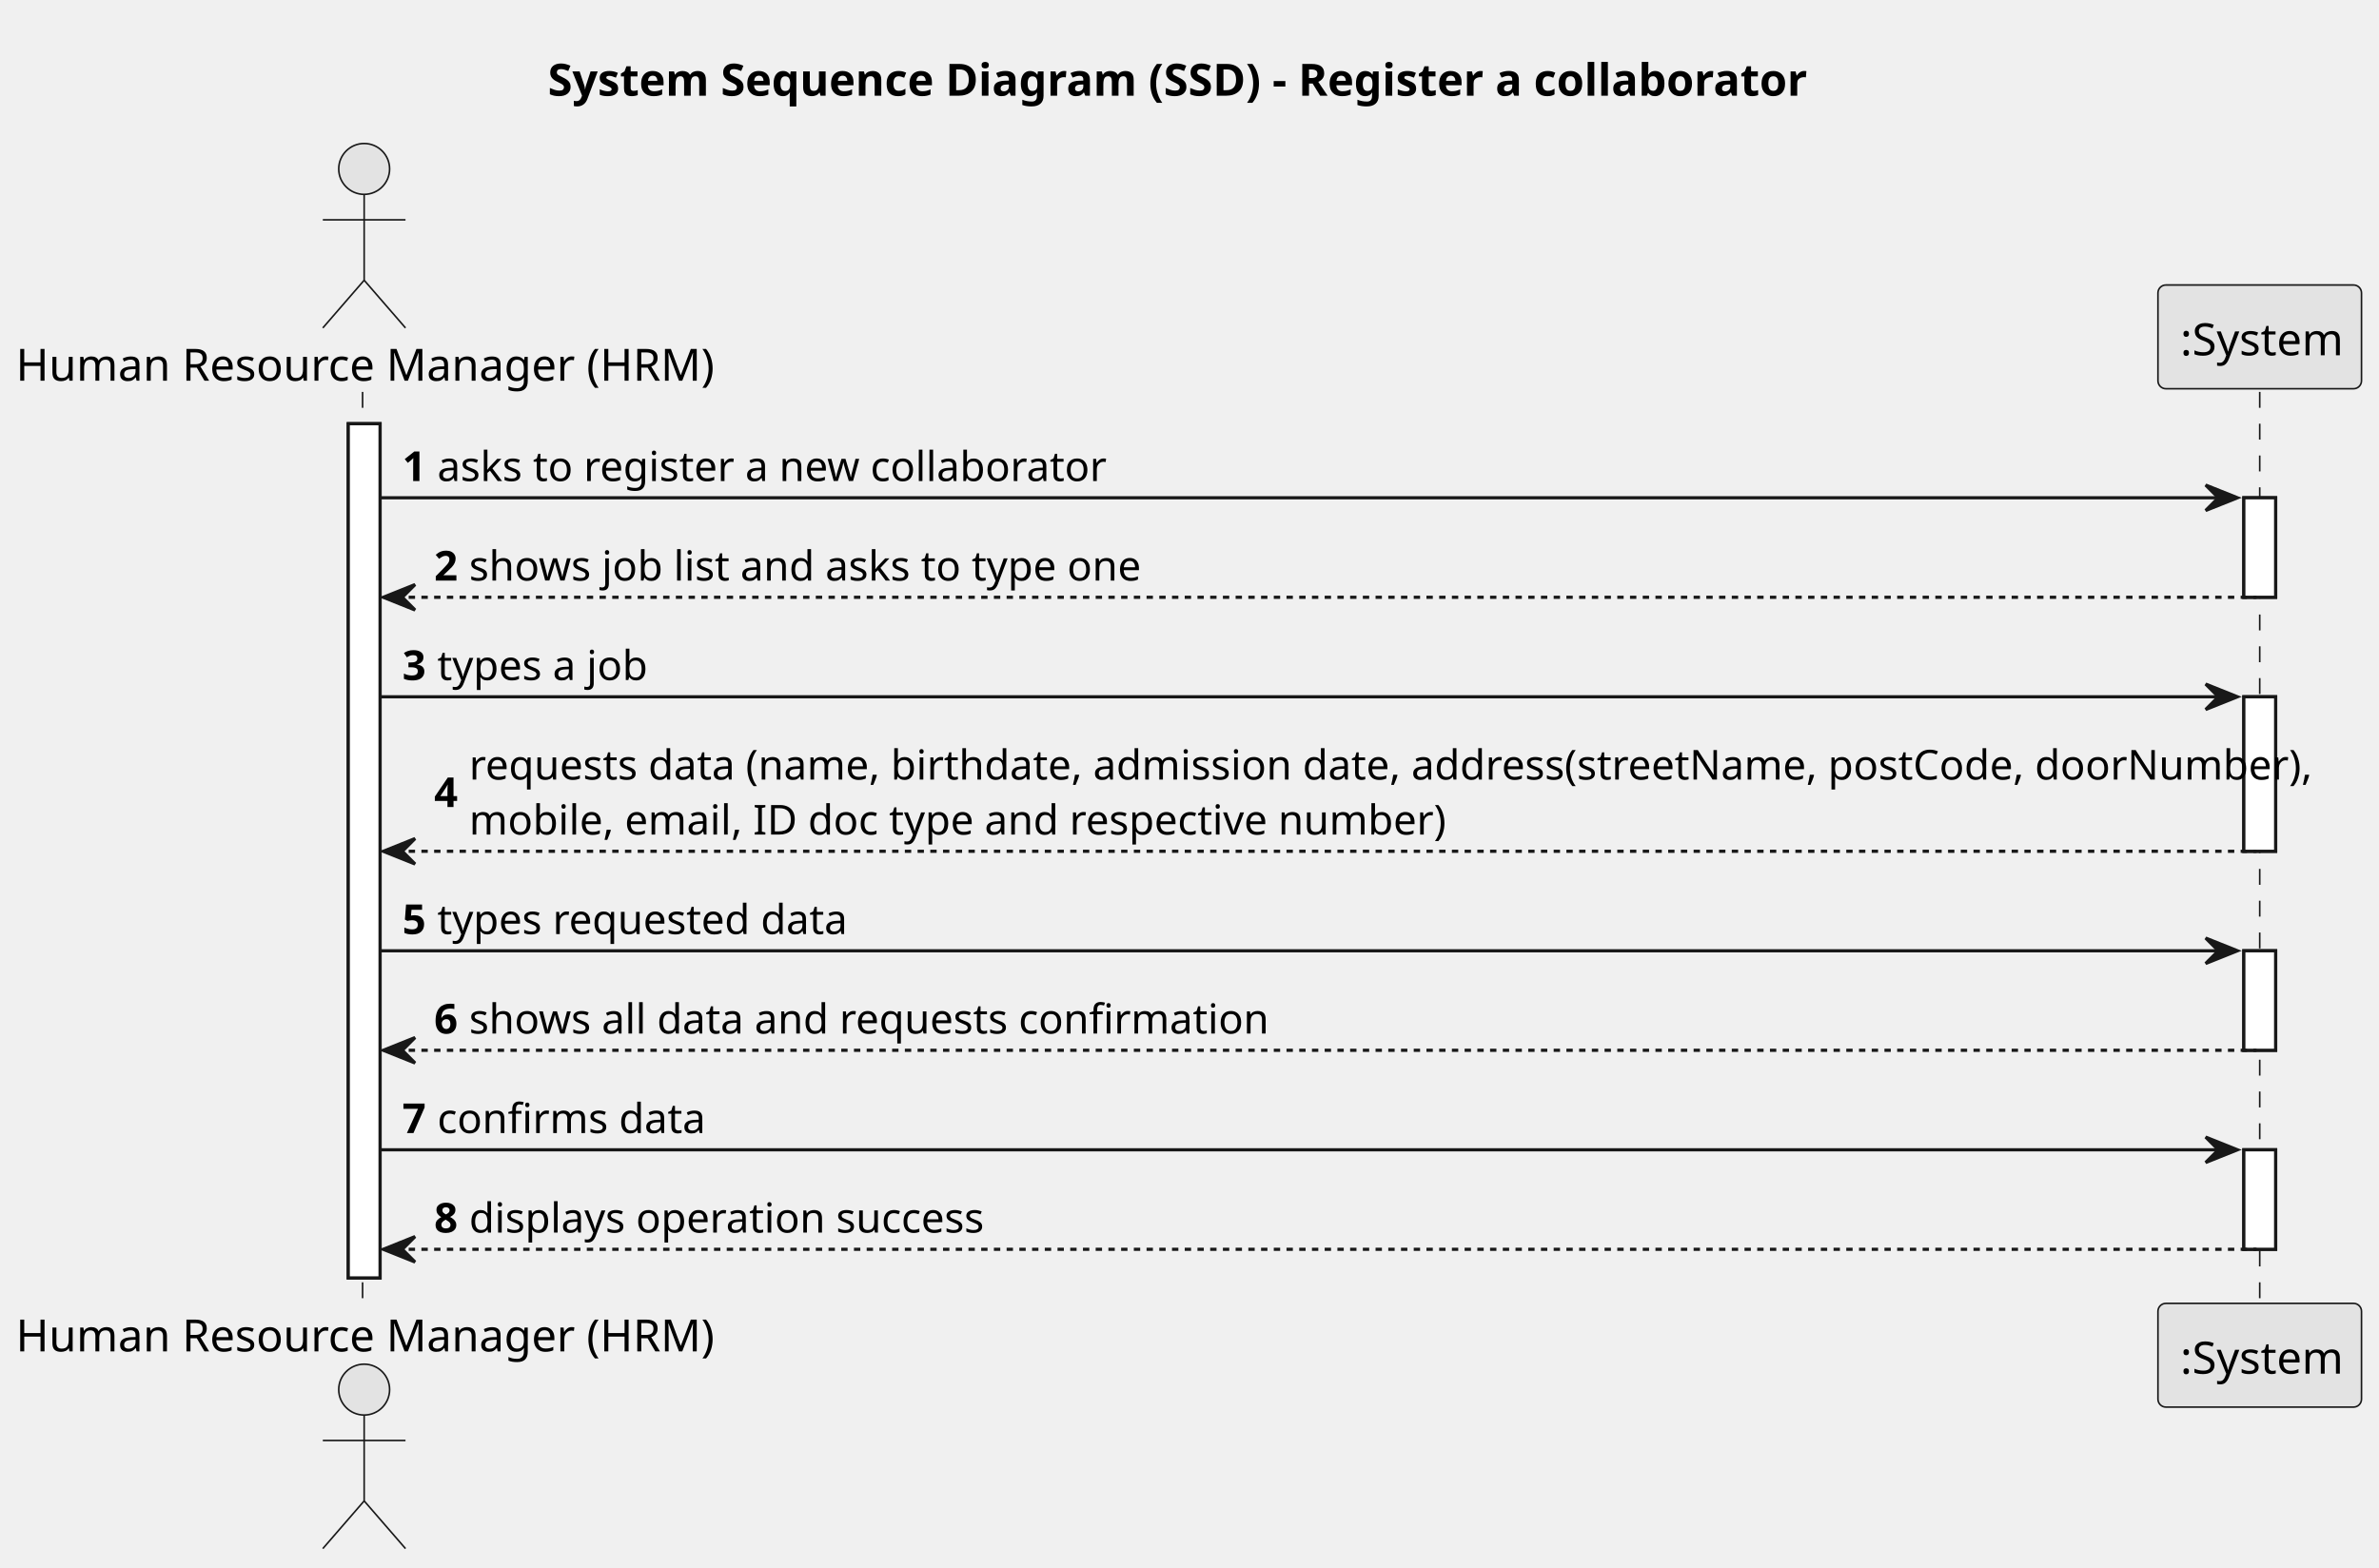
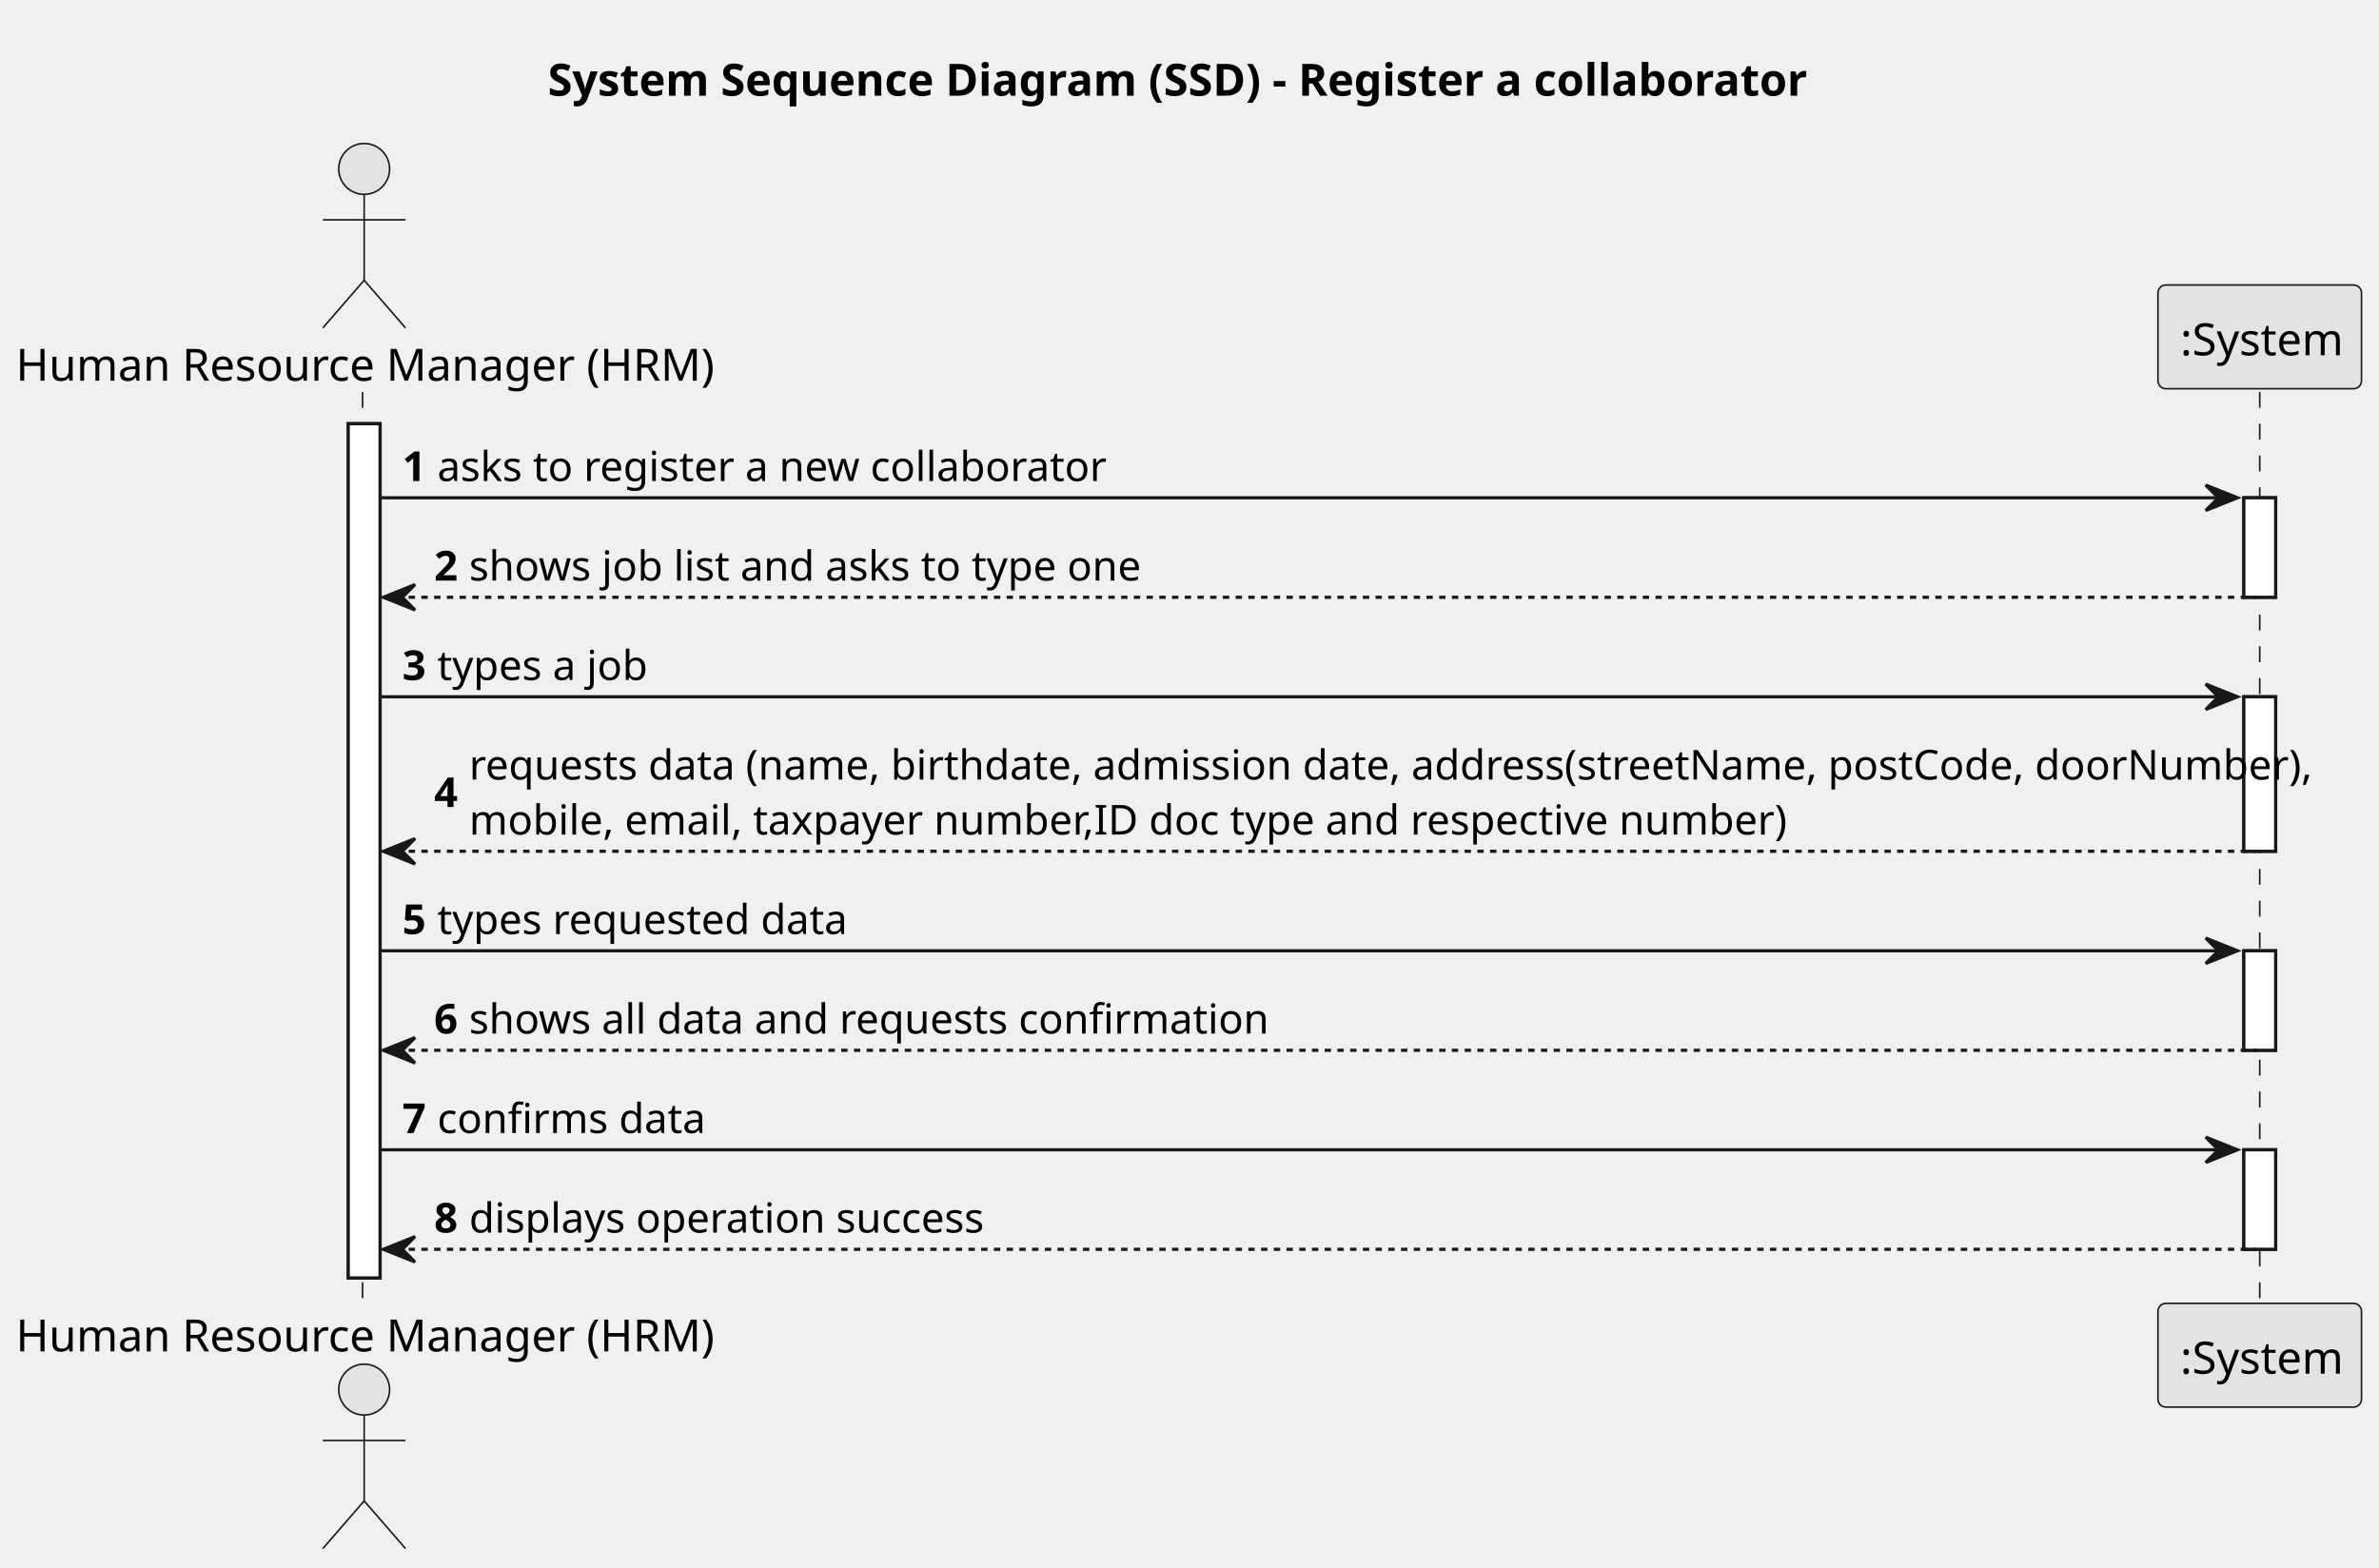
<svg xmlns="http://www.w3.org/2000/svg" contentStyleType="text/css" height="493px" preserveAspectRatio="none" style="width:748px;height:493px;background:#FFFFFF;" version="1.1" viewBox="0 0 748 493" width="748px" zoomAndPan="magnify">
  <defs />
  <g>
    <text fill="#000000" font-family="sans-serif" font-size="14" font-weight="bold" lengthAdjust="spacing" textLength="402" x="172.25" y="30.107">System Sequence Diagram (SSD) - Register a collaborator</text>
    <rect fill="#FFFFFF" height="268.619" style="stroke:#181818;stroke-width:1.0;" width="10" x="109.5" y="133.242" />
    <rect fill="#FFFFFF" height="31.291" style="stroke:#181818;stroke-width:1.0;" width="10" x="705.5" y="156.533" />
    <rect fill="#FFFFFF" height="48.582" style="stroke:#181818;stroke-width:1.0;" width="10" x="705.5" y="219.115" />
    <rect fill="#FFFFFF" height="31.291" style="stroke:#181818;stroke-width:1.0;" width="10" x="705.5" y="298.988" />
    <rect fill="#FFFFFF" height="31.291" style="stroke:#181818;stroke-width:1.0;" width="10" x="705.5" y="361.57" />
    <line style="stroke:#181818;stroke-width:0.5;stroke-dasharray:5.0,5.0;" x1="114" x2="114" y1="123.242" y2="410.861" />
    <line style="stroke:#181818;stroke-width:0.5;stroke-dasharray:5.0,5.0;" x1="710.5" x2="710.5" y1="123.242" y2="410.861" />
    <text fill="#000000" font-family="sans-serif" font-size="14" lengthAdjust="spacing" textLength="213" x="5" y="119.728">Human Resource Manager (HRM)</text>
    <ellipse cx="114.5" cy="53.121" fill="#E3E3E3" rx="8" ry="8" style="stroke:#181818;stroke-width:0.5;" />
    <path d="M114.5,61.121 L114.5,88.121 M101.5,69.121 L127.5,69.121 M114.5,88.121 L101.5,103.121 M114.5,88.121 L127.5,103.121 " fill="none" style="stroke:#181818;stroke-width:0.5;" />
    <text fill="#000000" font-family="sans-serif" font-size="14" lengthAdjust="spacing" textLength="213" x="5" y="424.969">Human Resource Manager (HRM)</text>
    <ellipse cx="114.5" cy="436.982" fill="#E3E3E3" rx="8" ry="8" style="stroke:#181818;stroke-width:0.5;" />
    <path d="M114.5,444.982 L114.5,471.982 M101.5,452.982 L127.5,452.982 M114.5,471.982 L101.5,486.982 M114.5,471.982 L127.5,486.982 " fill="none" style="stroke:#181818;stroke-width:0.5;" />
    <rect fill="#E3E3E3" height="32.621" rx="2.5" ry="2.5" style="stroke:#181818;stroke-width:0.5;" width="64" x="678.5" y="89.621" />
    <text fill="#000000" font-family="sans-serif" font-size="14" lengthAdjust="spacing" textLength="50" x="685.5" y="111.728">:System</text>
    <rect fill="#E3E3E3" height="32.621" rx="2.5" ry="2.5" style="stroke:#181818;stroke-width:0.5;" width="64" x="678.5" y="409.861" />
    <text fill="#000000" font-family="sans-serif" font-size="14" lengthAdjust="spacing" textLength="50" x="685.5" y="431.969">:System</text>
    <rect fill="#FFFFFF" height="268.619" style="stroke:#181818;stroke-width:1.0;" width="10" x="109.5" y="133.242" />
    <rect fill="#FFFFFF" height="31.291" style="stroke:#181818;stroke-width:1.0;" width="10" x="705.5" y="156.533" />
    <rect fill="#FFFFFF" height="48.582" style="stroke:#181818;stroke-width:1.0;" width="10" x="705.5" y="219.115" />
    <rect fill="#FFFFFF" height="31.291" style="stroke:#181818;stroke-width:1.0;" width="10" x="705.5" y="298.988" />
    <rect fill="#FFFFFF" height="31.291" style="stroke:#181818;stroke-width:1.0;" width="10" x="705.5" y="361.57" />
    <polygon fill="#181818" points="693.5,152.533,703.5,156.533,693.5,160.533,697.5,156.533" style="stroke:#181818;stroke-width:1.0;" />
    <line style="stroke:#181818;stroke-width:1.0;" x1="119.5" x2="699.5" y1="156.533" y2="156.533" />
    <text fill="#000000" font-family="sans-serif" font-size="13" font-weight="bold" lengthAdjust="spacing" textLength="7" x="126.5" y="151.27">1</text>
    <text fill="#000000" font-family="sans-serif" font-size="13" lengthAdjust="spacing" textLength="199" x="137.5" y="151.27">asks to register a new collaborator</text>
    <polygon fill="#181818" points="130.5,183.824,120.5,187.824,130.5,191.824,126.5,187.824" style="stroke:#181818;stroke-width:1.0;" />
    <line style="stroke:#181818;stroke-width:1.0;stroke-dasharray:2.0,2.0;" x1="124.5" x2="709.5" y1="187.824" y2="187.824" />
    <text fill="#000000" font-family="sans-serif" font-size="13" font-weight="bold" lengthAdjust="spacing" textLength="7" x="136.5" y="182.561">2</text>
    <text fill="#000000" font-family="sans-serif" font-size="13" lengthAdjust="spacing" textLength="205" x="147.5" y="182.561">shows job list and asks to type one</text>
    <polygon fill="#181818" points="693.5,215.115,703.5,219.115,693.5,223.115,697.5,219.115" style="stroke:#181818;stroke-width:1.0;" />
    <line style="stroke:#181818;stroke-width:1.0;" x1="119.5" x2="699.5" y1="219.115" y2="219.115" />
    <text fill="#000000" font-family="sans-serif" font-size="13" font-weight="bold" lengthAdjust="spacing" textLength="7" x="126.5" y="213.852">3</text>
    <text fill="#000000" font-family="sans-serif" font-size="13" lengthAdjust="spacing" textLength="64" x="137.5" y="213.852">types a job</text>
    <polygon fill="#181818" points="130.5,263.697,120.5,267.697,130.5,271.697,126.5,267.697" style="stroke:#181818;stroke-width:1.0;" />
    <line style="stroke:#181818;stroke-width:1.0;stroke-dasharray:2.0,2.0;" x1="124.5" x2="709.5" y1="267.697" y2="267.697" />
    <text fill="#000000" font-family="sans-serif" font-size="13" font-weight="bold" lengthAdjust="spacing" textLength="7" x="136.5" y="253.789">4</text>
    <text fill="#000000" font-family="sans-serif" font-size="13" lengthAdjust="spacing" textLength="547" x="147.5" y="245.144">requests data (name, birthdate, admission date, address(streetName, postCode, doorNumber),</text>
-     <text fill="#000000" font-family="sans-serif" font-size="13" lengthAdjust="spacing" textLength="289" x="147.5" y="262.435">mobile, email, ID doc type and respective number)</text>
+     <text fill="#000000" font-family="sans-serif" font-size="13" lengthAdjust="spacing" textLength="390" x="147.5" y="262.435">mobile, email, taxpayer number,ID doc type and respective number)</text>
    <polygon fill="#181818" points="693.5,294.988,703.5,298.988,693.5,302.988,697.5,298.988" style="stroke:#181818;stroke-width:1.0;" />
    <line style="stroke:#181818;stroke-width:1.0;" x1="119.5" x2="699.5" y1="298.988" y2="298.988" />
    <text fill="#000000" font-family="sans-serif" font-size="13" font-weight="bold" lengthAdjust="spacing" textLength="7" x="126.5" y="293.726">5</text>
    <text fill="#000000" font-family="sans-serif" font-size="13" lengthAdjust="spacing" textLength="122" x="137.5" y="293.726">types requested data</text>
    <polygon fill="#181818" points="130.5,326.279,120.5,330.279,130.5,334.279,126.5,330.279" style="stroke:#181818;stroke-width:1.0;" />
    <line style="stroke:#181818;stroke-width:1.0;stroke-dasharray:2.0,2.0;" x1="124.5" x2="709.5" y1="330.279" y2="330.279" />
    <text fill="#000000" font-family="sans-serif" font-size="13" font-weight="bold" lengthAdjust="spacing" textLength="7" x="136.5" y="325.017">6</text>
    <text fill="#000000" font-family="sans-serif" font-size="13" lengthAdjust="spacing" textLength="236" x="147.5" y="325.017">shows all data and requests confirmation</text>
    <polygon fill="#181818" points="693.5,357.57,703.5,361.57,693.5,365.57,697.5,361.57" style="stroke:#181818;stroke-width:1.0;" />
    <line style="stroke:#181818;stroke-width:1.0;" x1="119.5" x2="699.5" y1="361.57" y2="361.57" />
    <text fill="#000000" font-family="sans-serif" font-size="13" font-weight="bold" lengthAdjust="spacing" textLength="7" x="126.5" y="356.308">7</text>
    <text fill="#000000" font-family="sans-serif" font-size="13" lengthAdjust="spacing" textLength="78" x="137.5" y="356.308">confirms data</text>
    <polygon fill="#181818" points="130.5,388.861,120.5,392.861,130.5,396.861,126.5,392.861" style="stroke:#181818;stroke-width:1.0;" />
    <line style="stroke:#181818;stroke-width:1.0;stroke-dasharray:2.0,2.0;" x1="124.5" x2="709.5" y1="392.861" y2="392.861" />
    <text fill="#000000" font-family="sans-serif" font-size="13" font-weight="bold" lengthAdjust="spacing" textLength="7" x="136.5" y="387.599">8</text>
    <text fill="#000000" font-family="sans-serif" font-size="13" lengthAdjust="spacing" textLength="158" x="147.5" y="387.599">displays operation success</text>
  </g>
</svg>
